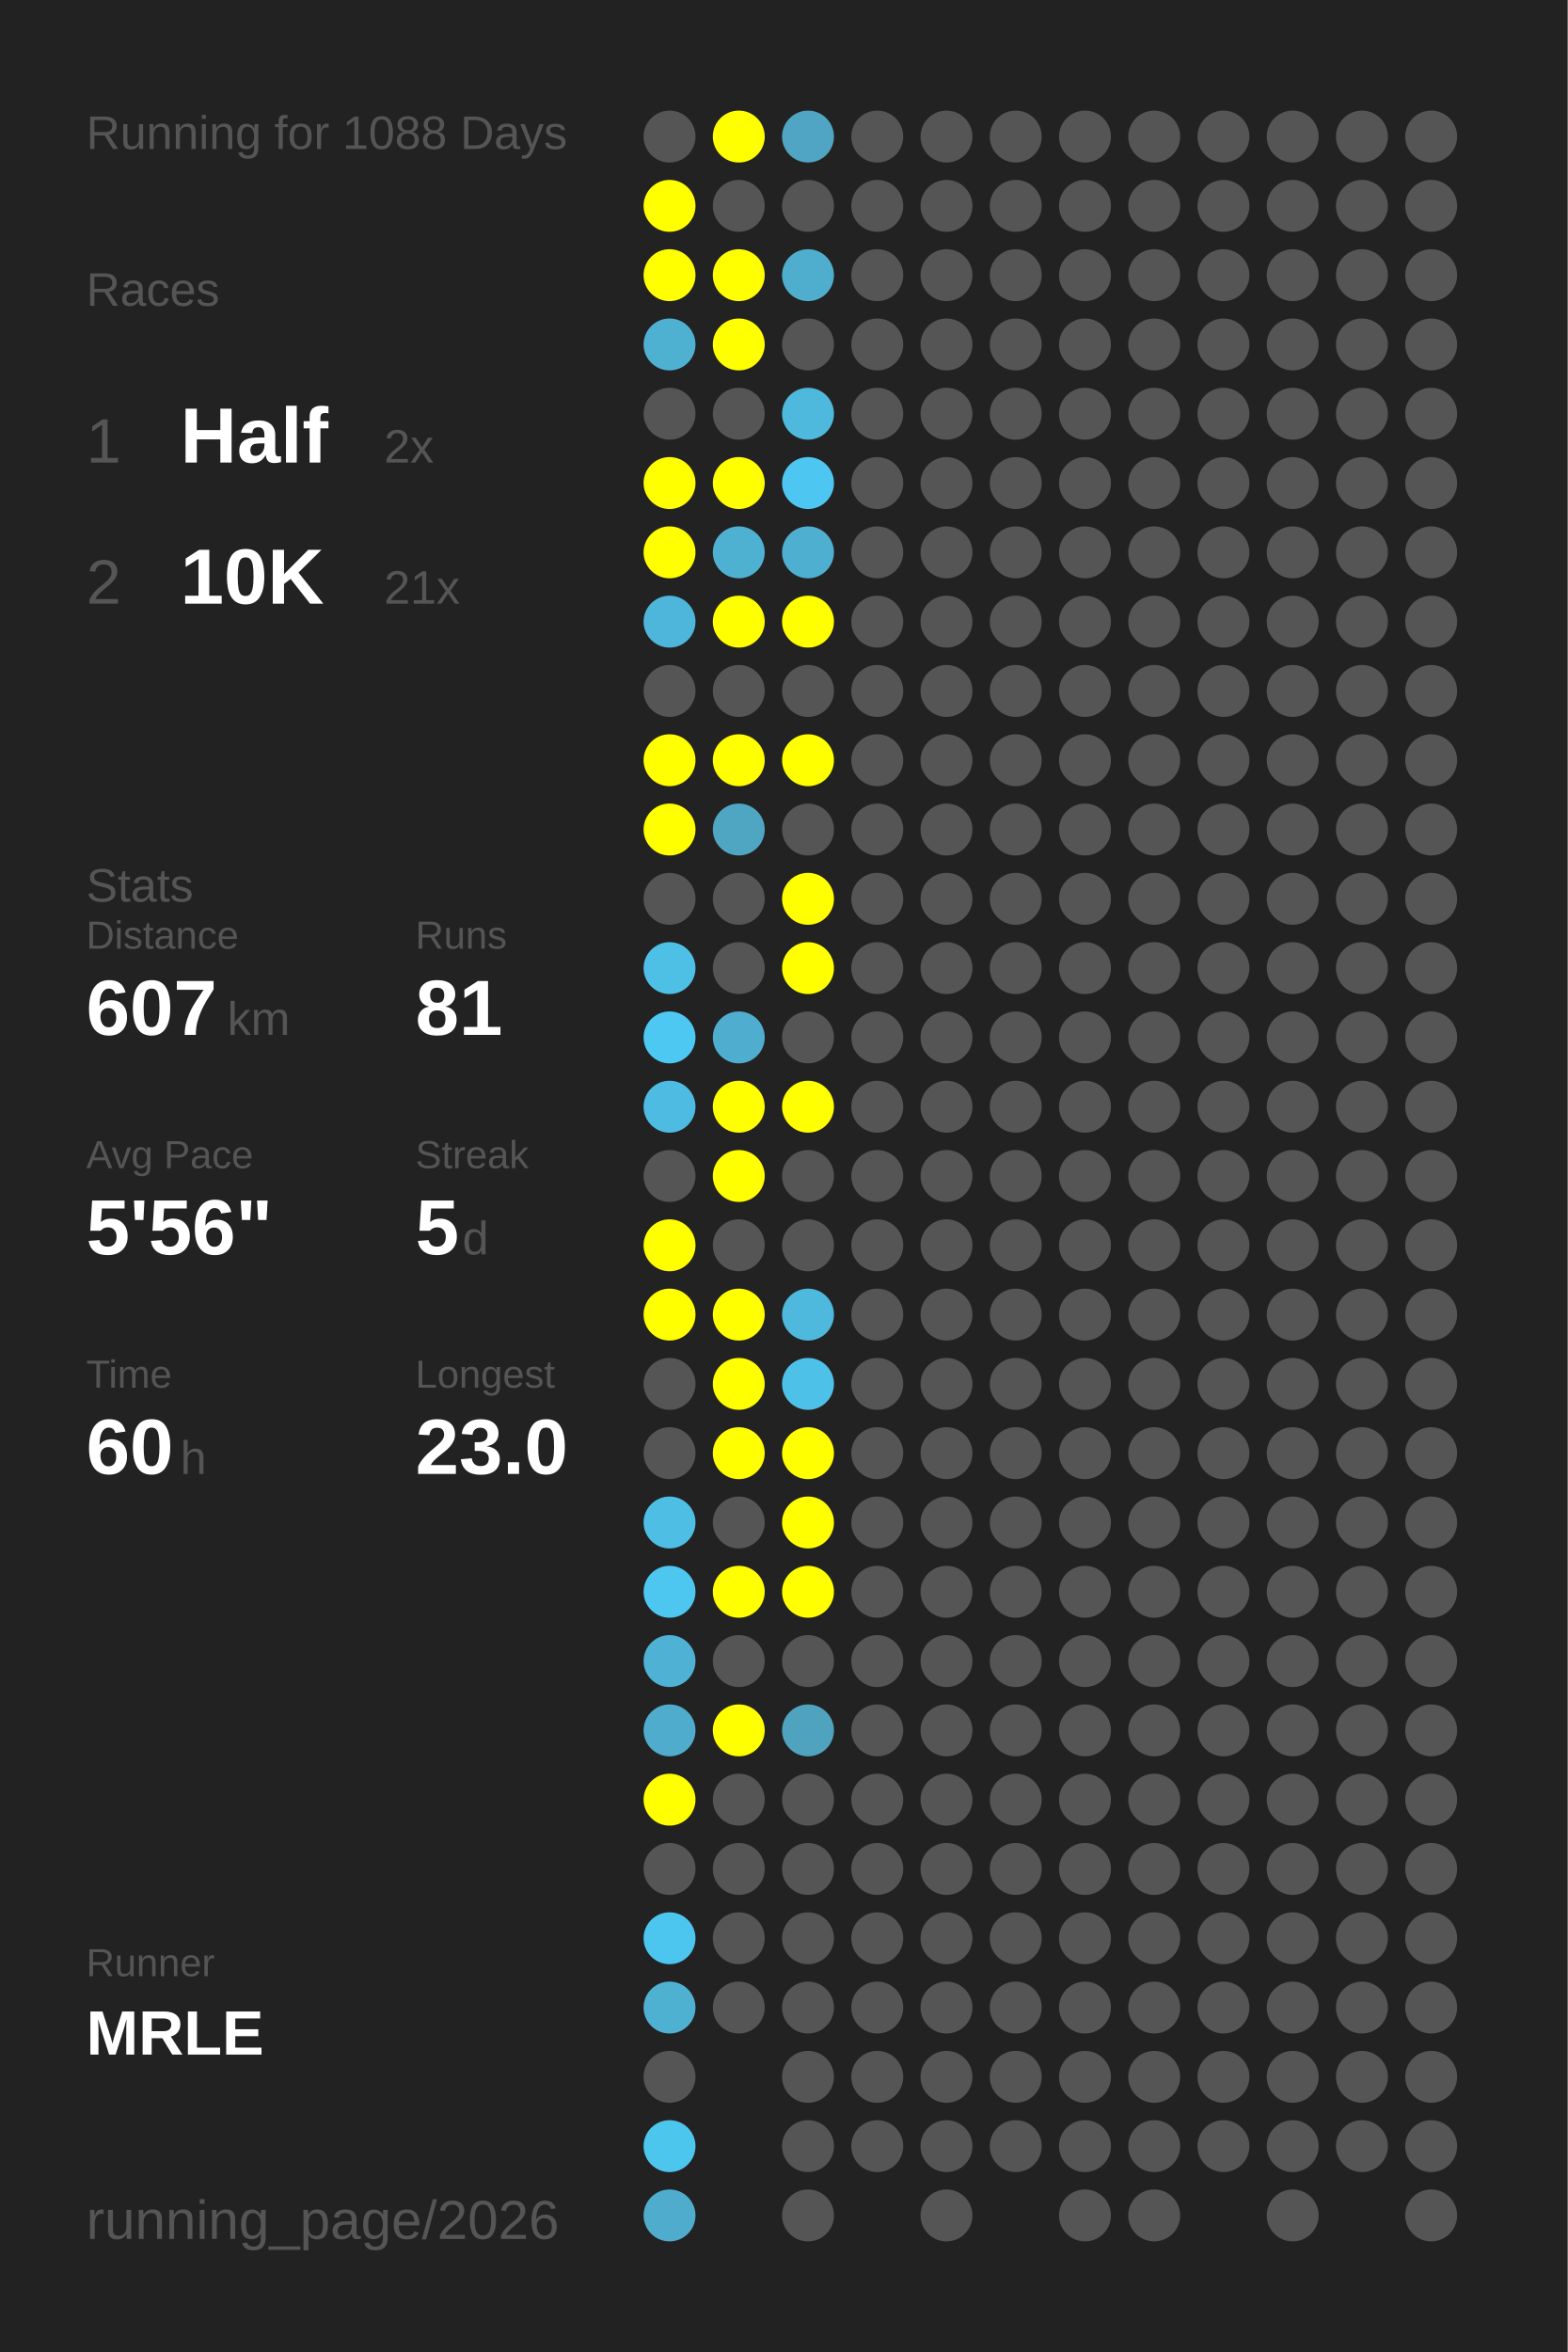
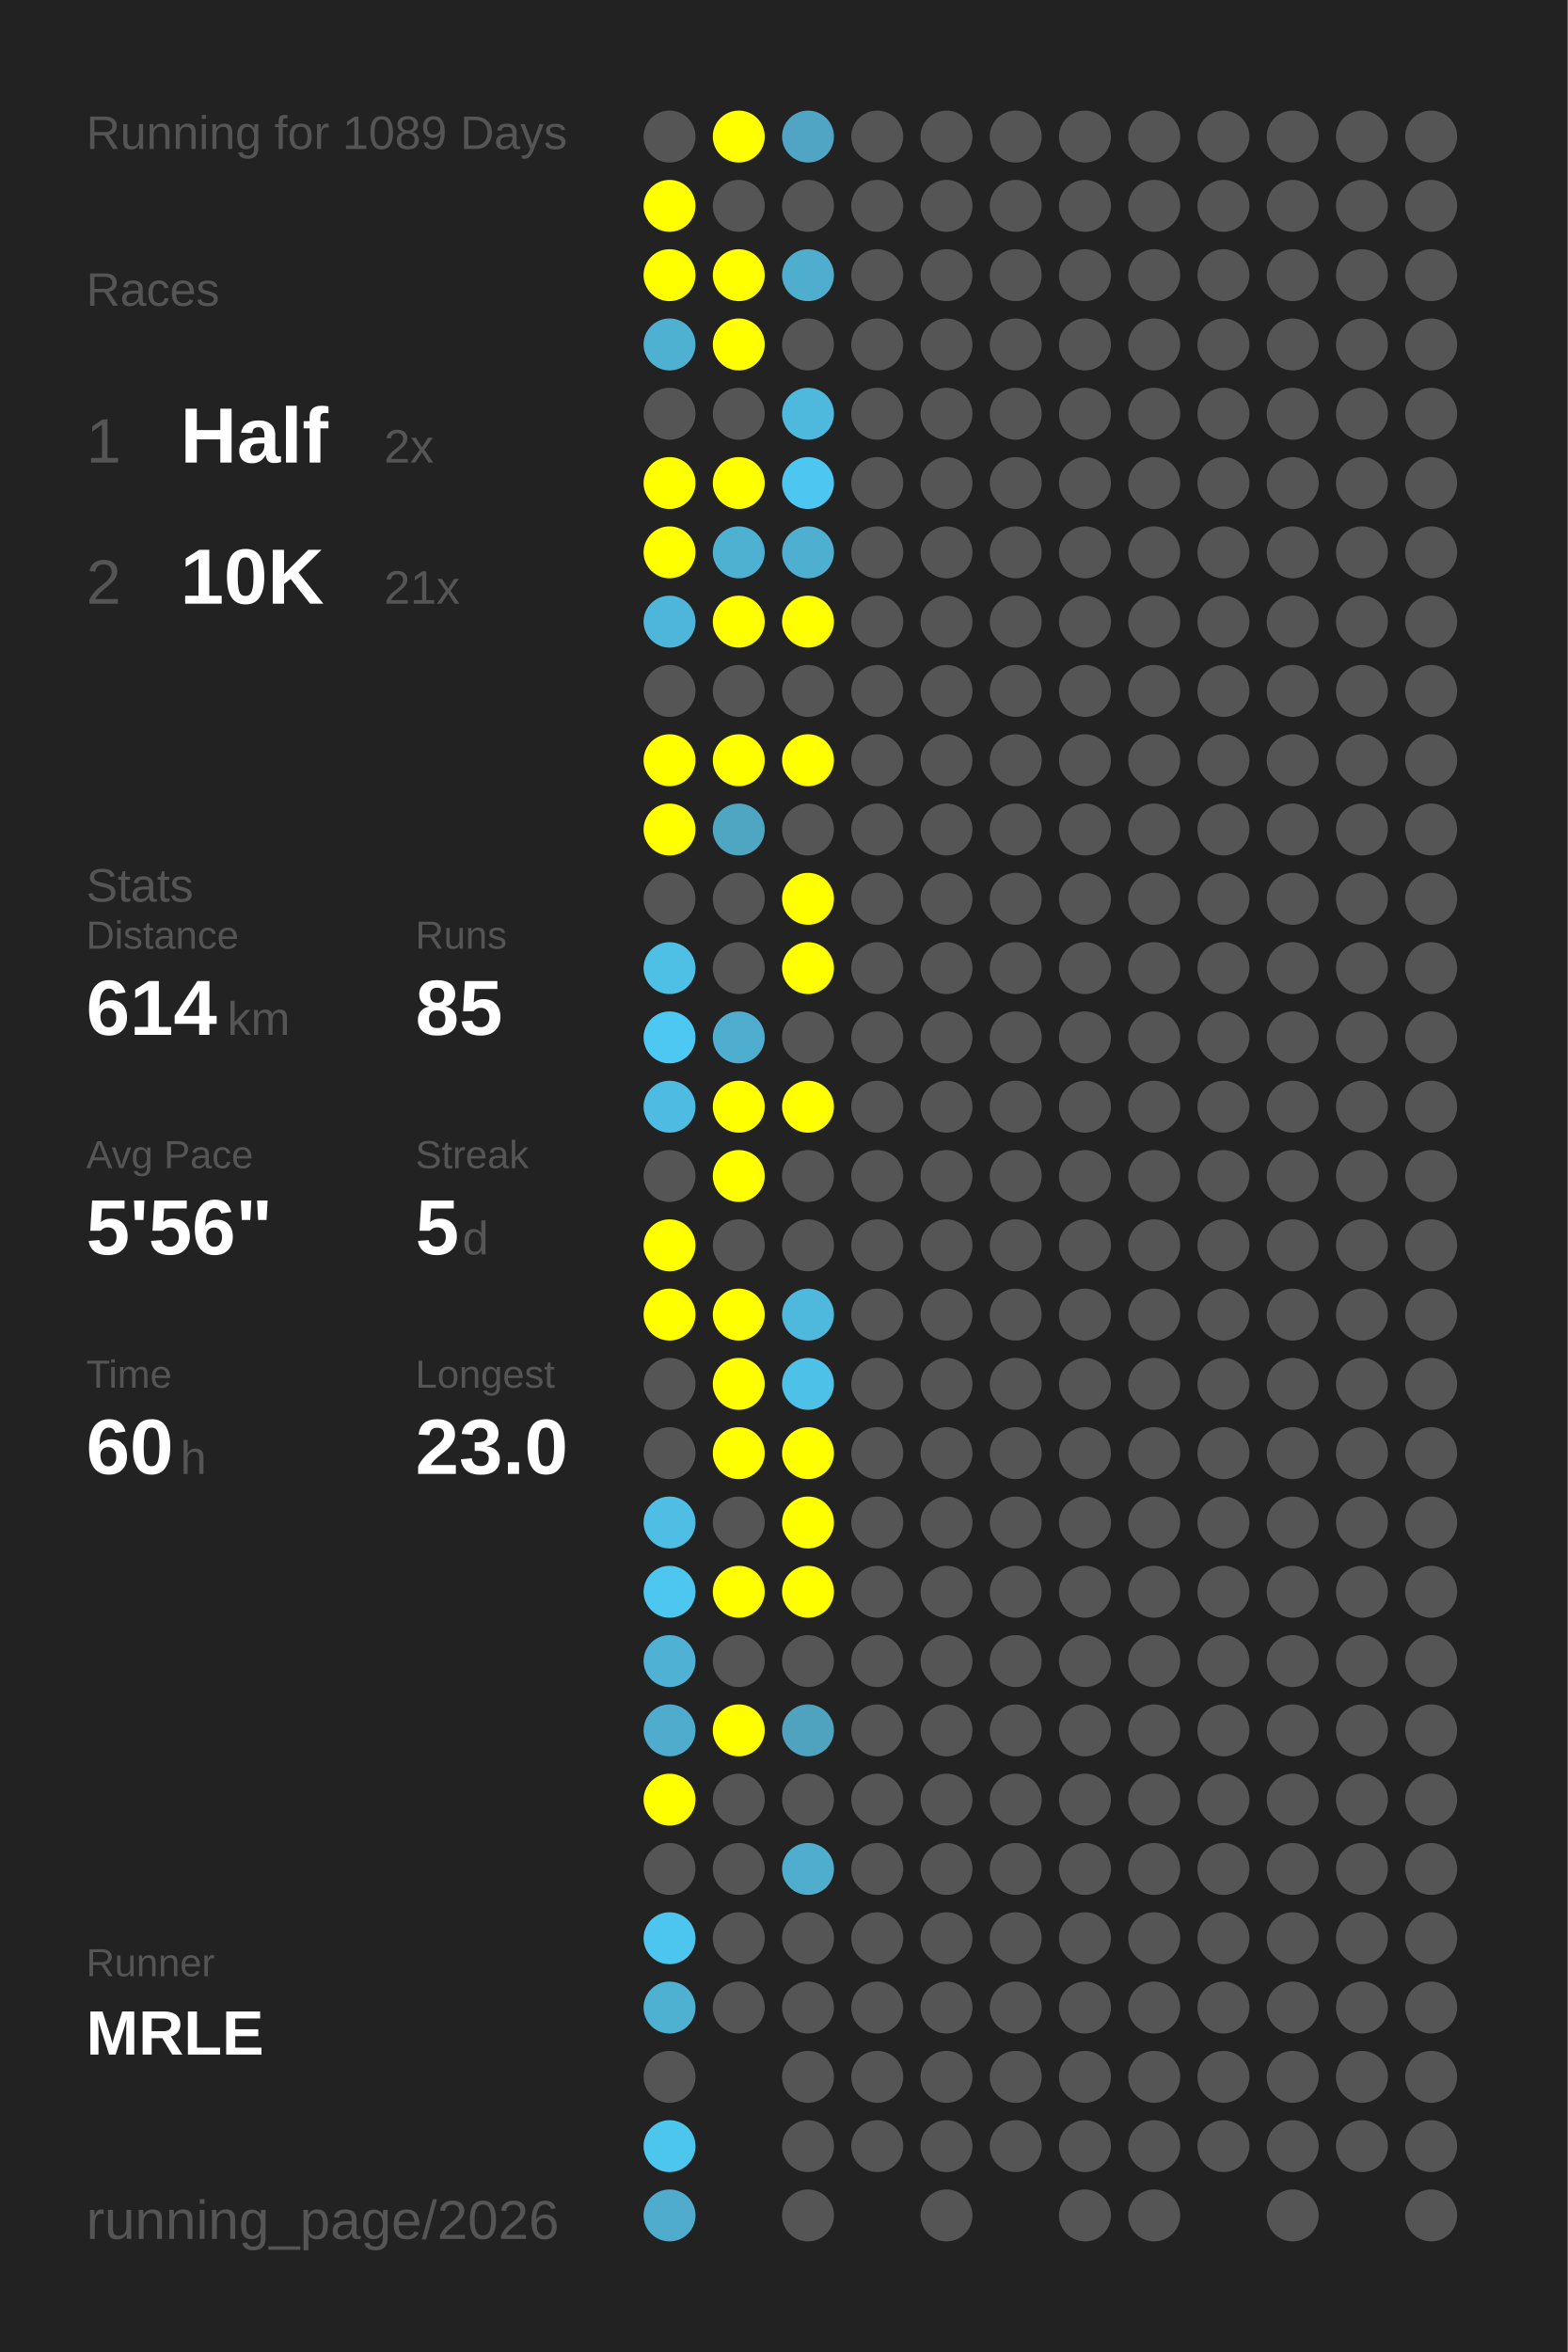
<svg xmlns="http://www.w3.org/2000/svg" baseProfile="full" height="300mm" version="1.1" viewBox="0,0,200,300" width="200mm">
  <defs />
  <rect fill="#222222" height="300" width="200" x="0" y="0" />
-   <text fill="#555555" style="font-size:6px; font-family:Arial;" x="11" y="19">Running for 1088 Days</text>
+   <text fill="#555555" style="font-size:6px; font-family:Arial;" x="11" y="19">Running for 1089 Days</text>
  <text fill="#555555" style="font-size:6px; font-family:Arial;" x="11" y="39">Races</text>
  <text fill="#555555" style="font-size:8px; font-family:Arial;" x="11" y="59">1</text>
  <text fill="#FFFFFF" style="font-size:10px; font-family:Arial; font-weight:bold;" x="23" y="59">Half</text>
  <text fill="#555555" style="font-size:6px; font-family:Arial;" x="49" y="59">2x</text>
  <text fill="#555555" style="font-size:8px; font-family:Arial;" x="11" y="77">2</text>
  <text fill="#FFFFFF" style="font-size:10px; font-family:Arial; font-weight:bold;" x="23" y="77">10K</text>
  <text fill="#555555" style="font-size:6px; font-family:Arial;" x="49" y="77">21x</text>
  <text fill="#555555" style="font-size:6px; font-family:Arial;" x="11" y="115">Stats</text>
  <text fill="#555555" style="font-size:5px; font-family:Arial;" x="11" y="121">Distance</text>
-   <text fill="#FFFFFF" style="font-size:10px; font-family:Arial; font-weight:bold;" x="11" y="132">607</text>
+   <text fill="#FFFFFF" style="font-size:10px; font-family:Arial; font-weight:bold;" x="11" y="132">614</text>
  <text fill="#555555" style="font-size:6px; font-family:Arial;" x="29" y="132">km</text>
  <text fill="#555555" style="font-size:5px; font-family:Arial;" x="53" y="121">Runs</text>
-   <text fill="#FFFFFF" style="font-size:10px; font-family:Arial; font-weight:bold;" x="53" y="132">81</text>
+   <text fill="#FFFFFF" style="font-size:10px; font-family:Arial; font-weight:bold;" x="53" y="132">85</text>
  <text fill="#555555" style="font-size:5px; font-family:Arial;" x="11" y="149">Avg Pace</text>
  <text fill="#FFFFFF" style="font-size:10px; font-family:Arial; font-weight:bold;" x="11" y="160">5'56"</text>
  <text fill="#555555" style="font-size:5px; font-family:Arial;" x="53" y="149">Streak</text>
  <text fill="#FFFFFF" style="font-size:10px; font-family:Arial; font-weight:bold;" x="53" y="160">5</text>
  <text fill="#555555" style="font-size:6px; font-family:Arial;" x="59" y="160">d</text>
  <text fill="#555555" style="font-size:5px; font-family:Arial;" x="11" y="177">Time</text>
  <text fill="#FFFFFF" style="font-size:10px; font-family:Arial; font-weight:bold;" x="11" y="188">60</text>
  <text fill="#555555" style="font-size:6px; font-family:Arial;" x="23" y="188">h</text>
  <text fill="#555555" style="font-size:5px; font-family:Arial;" x="53" y="177">Longest</text>
  <text fill="#FFFFFF" style="font-size:10px; font-family:Arial; font-weight:bold;" x="53" y="188">23.0</text>
  <text fill="#555555" style="font-size:5px; font-family:Arial;" x="11" y="252.065">Runner</text>
  <text fill="#FFFFFF" style="font-size:8px; font-family:Arial; font-weight:bold;" x="11" y="262.065">MRLE</text>
  <text fill="#555555" style="font-size:7px; font-family:Arial;" x="11" y="285.581">running_page/2026</text>
  <circle cx="85.417" cy="17.419" fill="#555555" r="3.312" />
  <circle cx="85.417" cy="26.258" fill="#FFFF00" r="3.312" />
  <circle cx="85.417" cy="35.097" fill="#FFFF00" r="3.312" />
  <circle cx="85.417" cy="43.935" fill="#4fb1d2" r="3.312" />
  <circle cx="85.417" cy="52.774" fill="#555555" r="3.312" />
  <circle cx="85.417" cy="61.613" fill="#FFFF00" r="3.312" />
  <circle cx="85.417" cy="70.452" fill="#FFFF00" r="3.312" />
  <circle cx="85.417" cy="79.29" fill="#4eb6da" r="3.312" />
  <circle cx="85.417" cy="88.129" fill="#555555" r="3.312" />
  <circle cx="85.417" cy="96.968" fill="#FFFF00" r="3.312" />
  <circle cx="85.417" cy="105.806" fill="#FFFF00" r="3.312" />
  <circle cx="85.417" cy="114.645" fill="#555555" r="3.312" />
  <circle cx="85.417" cy="123.484" fill="#4ec0e6" r="3.312" />
  <circle cx="85.417" cy="132.323" fill="#4dc8f2" r="3.312" />
  <circle cx="85.417" cy="141.161" fill="#4ebce2" r="3.312" />
  <circle cx="85.417" cy="150" fill="#555555" r="3.312" />
  <circle cx="85.417" cy="158.839" fill="#FFFF00" r="3.312" />
  <circle cx="85.417" cy="167.677" fill="#FFFF00" r="3.312" />
  <circle cx="85.417" cy="176.516" fill="#555555" r="3.312" />
  <circle cx="85.417" cy="185.355" fill="#555555" r="3.312" />
  <circle cx="85.417" cy="194.194" fill="#4ebee4" r="3.312" />
  <circle cx="85.417" cy="203.032" fill="#4dc7f0" r="3.312" />
  <circle cx="85.417" cy="211.871" fill="#4fb1d3" r="3.312" />
  <circle cx="85.417" cy="220.71" fill="#4faccc" r="3.312" />
  <circle cx="85.417" cy="229.548" fill="#FFFF00" r="3.312" />
  <circle cx="85.417" cy="238.387" fill="#555555" r="3.312" />
  <circle cx="85.417" cy="247.226" fill="#4dc6ef" r="3.312" />
  <circle cx="85.417" cy="256.065" fill="#4fb1d2" r="3.312" />
  <circle cx="85.417" cy="264.903" fill="#555555" r="3.312" />
  <circle cx="85.417" cy="273.742" fill="#4dc6ee" r="3.312" />
  <circle cx="85.417" cy="282.581" fill="#4faccc" r="3.312" />
  <circle cx="94.25" cy="17.419" fill="#FFFF00" r="3.312" />
  <circle cx="94.25" cy="26.258" fill="#555555" r="3.312" />
  <circle cx="94.25" cy="35.097" fill="#FFFF00" r="3.312" />
  <circle cx="94.25" cy="43.935" fill="#FFFF00" r="3.312" />
  <circle cx="94.25" cy="52.774" fill="#555555" r="3.312" />
  <circle cx="94.25" cy="61.613" fill="#FFFF00" r="3.312" />
  <circle cx="94.25" cy="70.452" fill="#4fb1d2" r="3.312" />
  <circle cx="94.25" cy="79.29" fill="#FFFF00" r="3.312" />
  <circle cx="94.25" cy="88.129" fill="#555555" r="3.312" />
  <circle cx="94.25" cy="96.968" fill="#FFFF00" r="3.312" />
  <circle cx="94.25" cy="105.806" fill="#4fa6c3" r="3.312" />
  <circle cx="94.25" cy="114.645" fill="#555555" r="3.312" />
  <circle cx="94.25" cy="123.484" fill="#555555" r="3.312" />
  <circle cx="94.25" cy="132.323" fill="#4faecf" r="3.312" />
  <circle cx="94.25" cy="141.161" fill="#FFFF00" r="3.312" />
  <circle cx="94.25" cy="150" fill="#FFFF00" r="3.312" />
  <circle cx="94.25" cy="158.839" fill="#555555" r="3.312" />
  <circle cx="94.25" cy="167.677" fill="#FFFF00" r="3.312" />
  <circle cx="94.25" cy="176.516" fill="#FFFF00" r="3.312" />
  <circle cx="94.25" cy="185.355" fill="#FFFF00" r="3.312" />
  <circle cx="94.25" cy="194.194" fill="#555555" r="3.312" />
  <circle cx="94.25" cy="203.032" fill="#FFFF00" r="3.312" />
  <circle cx="94.25" cy="211.871" fill="#555555" r="3.312" />
  <circle cx="94.25" cy="220.71" fill="#FFFF00" r="3.312" />
  <circle cx="94.25" cy="229.548" fill="#555555" r="3.312" />
  <circle cx="94.25" cy="238.387" fill="#555555" r="3.312" />
  <circle cx="94.25" cy="247.226" fill="#555555" r="3.312" />
  <circle cx="94.25" cy="256.065" fill="#555555" r="3.312" />
  <circle cx="103.083" cy="17.419" fill="#4fa5c3" r="3.312" />
  <circle cx="103.083" cy="26.258" fill="#555555" r="3.312" />
  <circle cx="103.083" cy="35.097" fill="#4faece" r="3.312" />
  <circle cx="103.083" cy="43.935" fill="#555555" r="3.312" />
  <circle cx="103.083" cy="52.774" fill="#4eb9dd" r="3.312" />
  <circle cx="103.083" cy="61.613" fill="#4dc7f1" r="3.312" />
  <circle cx="103.083" cy="70.452" fill="#4fafd0" r="3.312" />
  <circle cx="103.083" cy="79.29" fill="#FFFF00" r="3.312" />
  <circle cx="103.083" cy="88.129" fill="#555555" r="3.312" />
  <circle cx="103.083" cy="96.968" fill="#FFFF00" r="3.312" />
  <circle cx="103.083" cy="105.806" fill="#555555" r="3.312" />
  <circle cx="103.083" cy="114.645" fill="#FFFF00" r="3.312" />
  <circle cx="103.083" cy="123.484" fill="#FFFF00" r="3.312" />
  <circle cx="103.083" cy="132.323" fill="#555555" r="3.312" />
  <circle cx="103.083" cy="141.161" fill="#FFFF00" r="3.312" />
  <circle cx="103.083" cy="150" fill="#555555" r="3.312" />
  <circle cx="103.083" cy="158.839" fill="#555555" r="3.312" />
  <circle cx="103.083" cy="167.677" fill="#4eb9dd" r="3.312" />
  <circle cx="103.083" cy="176.516" fill="#4ec1e8" r="3.312" />
  <circle cx="103.083" cy="185.355" fill="#FFFF00" r="3.312" />
  <circle cx="103.083" cy="194.194" fill="#FFFF00" r="3.312" />
  <circle cx="103.083" cy="203.032" fill="#FFFF00" r="3.312" />
  <circle cx="103.083" cy="211.871" fill="#555555" r="3.312" />
  <circle cx="103.083" cy="220.71" fill="#4fa3bf" r="3.312" />
  <circle cx="103.083" cy="229.548" fill="#555555" r="3.312" />
-   <circle cx="103.083" cy="238.387" fill="#555555" r="3.312" />
+   <circle cx="103.083" cy="238.387" fill="#4faece" r="3.312" />
  <circle cx="103.083" cy="247.226" fill="#555555" r="3.312" />
  <circle cx="103.083" cy="256.065" fill="#555555" r="3.312" />
  <circle cx="103.083" cy="264.903" fill="#555555" r="3.312" />
  <circle cx="103.083" cy="273.742" fill="#555555" r="3.312" />
  <circle cx="103.083" cy="282.581" fill="#555555" r="3.312" />
  <circle cx="111.917" cy="17.419" fill="#555555" r="3.312" />
  <circle cx="111.917" cy="26.258" fill="#555555" r="3.312" />
  <circle cx="111.917" cy="35.097" fill="#555555" r="3.312" />
  <circle cx="111.917" cy="43.935" fill="#555555" r="3.312" />
  <circle cx="111.917" cy="52.774" fill="#555555" r="3.312" />
  <circle cx="111.917" cy="61.613" fill="#555555" r="3.312" />
  <circle cx="111.917" cy="70.452" fill="#555555" r="3.312" />
  <circle cx="111.917" cy="79.29" fill="#555555" r="3.312" />
  <circle cx="111.917" cy="88.129" fill="#555555" r="3.312" />
  <circle cx="111.917" cy="96.968" fill="#555555" r="3.312" />
  <circle cx="111.917" cy="105.806" fill="#555555" r="3.312" />
  <circle cx="111.917" cy="114.645" fill="#555555" r="3.312" />
  <circle cx="111.917" cy="123.484" fill="#555555" r="3.312" />
  <circle cx="111.917" cy="132.323" fill="#555555" r="3.312" />
  <circle cx="111.917" cy="141.161" fill="#555555" r="3.312" />
  <circle cx="111.917" cy="150" fill="#555555" r="3.312" />
  <circle cx="111.917" cy="158.839" fill="#555555" r="3.312" />
  <circle cx="111.917" cy="167.677" fill="#555555" r="3.312" />
  <circle cx="111.917" cy="176.516" fill="#555555" r="3.312" />
  <circle cx="111.917" cy="185.355" fill="#555555" r="3.312" />
  <circle cx="111.917" cy="194.194" fill="#555555" r="3.312" />
  <circle cx="111.917" cy="203.032" fill="#555555" r="3.312" />
  <circle cx="111.917" cy="211.871" fill="#555555" r="3.312" />
  <circle cx="111.917" cy="220.71" fill="#555555" r="3.312" />
  <circle cx="111.917" cy="229.548" fill="#555555" r="3.312" />
  <circle cx="111.917" cy="238.387" fill="#555555" r="3.312" />
  <circle cx="111.917" cy="247.226" fill="#555555" r="3.312" />
  <circle cx="111.917" cy="256.065" fill="#555555" r="3.312" />
  <circle cx="111.917" cy="264.903" fill="#555555" r="3.312" />
  <circle cx="111.917" cy="273.742" fill="#555555" r="3.312" />
  <circle cx="120.75" cy="17.419" fill="#555555" r="3.312" />
  <circle cx="120.75" cy="26.258" fill="#555555" r="3.312" />
  <circle cx="120.75" cy="35.097" fill="#555555" r="3.312" />
  <circle cx="120.75" cy="43.935" fill="#555555" r="3.312" />
  <circle cx="120.75" cy="52.774" fill="#555555" r="3.312" />
  <circle cx="120.75" cy="61.613" fill="#555555" r="3.312" />
  <circle cx="120.75" cy="70.452" fill="#555555" r="3.312" />
  <circle cx="120.75" cy="79.29" fill="#555555" r="3.312" />
  <circle cx="120.75" cy="88.129" fill="#555555" r="3.312" />
  <circle cx="120.75" cy="96.968" fill="#555555" r="3.312" />
  <circle cx="120.75" cy="105.806" fill="#555555" r="3.312" />
  <circle cx="120.75" cy="114.645" fill="#555555" r="3.312" />
  <circle cx="120.75" cy="123.484" fill="#555555" r="3.312" />
  <circle cx="120.75" cy="132.323" fill="#555555" r="3.312" />
  <circle cx="120.75" cy="141.161" fill="#555555" r="3.312" />
  <circle cx="120.75" cy="150" fill="#555555" r="3.312" />
  <circle cx="120.75" cy="158.839" fill="#555555" r="3.312" />
  <circle cx="120.75" cy="167.677" fill="#555555" r="3.312" />
  <circle cx="120.75" cy="176.516" fill="#555555" r="3.312" />
  <circle cx="120.75" cy="185.355" fill="#555555" r="3.312" />
  <circle cx="120.75" cy="194.194" fill="#555555" r="3.312" />
  <circle cx="120.75" cy="203.032" fill="#555555" r="3.312" />
  <circle cx="120.75" cy="211.871" fill="#555555" r="3.312" />
  <circle cx="120.75" cy="220.71" fill="#555555" r="3.312" />
  <circle cx="120.75" cy="229.548" fill="#555555" r="3.312" />
  <circle cx="120.75" cy="238.387" fill="#555555" r="3.312" />
  <circle cx="120.75" cy="247.226" fill="#555555" r="3.312" />
  <circle cx="120.75" cy="256.065" fill="#555555" r="3.312" />
  <circle cx="120.75" cy="264.903" fill="#555555" r="3.312" />
  <circle cx="120.75" cy="273.742" fill="#555555" r="3.312" />
  <circle cx="120.75" cy="282.581" fill="#555555" r="3.312" />
  <circle cx="129.583" cy="17.419" fill="#555555" r="3.312" />
  <circle cx="129.583" cy="26.258" fill="#555555" r="3.312" />
  <circle cx="129.583" cy="35.097" fill="#555555" r="3.312" />
  <circle cx="129.583" cy="43.935" fill="#555555" r="3.312" />
  <circle cx="129.583" cy="52.774" fill="#555555" r="3.312" />
  <circle cx="129.583" cy="61.613" fill="#555555" r="3.312" />
  <circle cx="129.583" cy="70.452" fill="#555555" r="3.312" />
  <circle cx="129.583" cy="79.29" fill="#555555" r="3.312" />
  <circle cx="129.583" cy="88.129" fill="#555555" r="3.312" />
  <circle cx="129.583" cy="96.968" fill="#555555" r="3.312" />
  <circle cx="129.583" cy="105.806" fill="#555555" r="3.312" />
  <circle cx="129.583" cy="114.645" fill="#555555" r="3.312" />
  <circle cx="129.583" cy="123.484" fill="#555555" r="3.312" />
  <circle cx="129.583" cy="132.323" fill="#555555" r="3.312" />
  <circle cx="129.583" cy="141.161" fill="#555555" r="3.312" />
  <circle cx="129.583" cy="150" fill="#555555" r="3.312" />
  <circle cx="129.583" cy="158.839" fill="#555555" r="3.312" />
  <circle cx="129.583" cy="167.677" fill="#555555" r="3.312" />
  <circle cx="129.583" cy="176.516" fill="#555555" r="3.312" />
  <circle cx="129.583" cy="185.355" fill="#555555" r="3.312" />
  <circle cx="129.583" cy="194.194" fill="#555555" r="3.312" />
  <circle cx="129.583" cy="203.032" fill="#555555" r="3.312" />
  <circle cx="129.583" cy="211.871" fill="#555555" r="3.312" />
  <circle cx="129.583" cy="220.71" fill="#555555" r="3.312" />
  <circle cx="129.583" cy="229.548" fill="#555555" r="3.312" />
  <circle cx="129.583" cy="238.387" fill="#555555" r="3.312" />
  <circle cx="129.583" cy="247.226" fill="#555555" r="3.312" />
  <circle cx="129.583" cy="256.065" fill="#555555" r="3.312" />
  <circle cx="129.583" cy="264.903" fill="#555555" r="3.312" />
  <circle cx="129.583" cy="273.742" fill="#555555" r="3.312" />
  <circle cx="138.417" cy="17.419" fill="#555555" r="3.312" />
  <circle cx="138.417" cy="26.258" fill="#555555" r="3.312" />
  <circle cx="138.417" cy="35.097" fill="#555555" r="3.312" />
  <circle cx="138.417" cy="43.935" fill="#555555" r="3.312" />
  <circle cx="138.417" cy="52.774" fill="#555555" r="3.312" />
  <circle cx="138.417" cy="61.613" fill="#555555" r="3.312" />
  <circle cx="138.417" cy="70.452" fill="#555555" r="3.312" />
  <circle cx="138.417" cy="79.29" fill="#555555" r="3.312" />
  <circle cx="138.417" cy="88.129" fill="#555555" r="3.312" />
  <circle cx="138.417" cy="96.968" fill="#555555" r="3.312" />
  <circle cx="138.417" cy="105.806" fill="#555555" r="3.312" />
  <circle cx="138.417" cy="114.645" fill="#555555" r="3.312" />
  <circle cx="138.417" cy="123.484" fill="#555555" r="3.312" />
  <circle cx="138.417" cy="132.323" fill="#555555" r="3.312" />
  <circle cx="138.417" cy="141.161" fill="#555555" r="3.312" />
  <circle cx="138.417" cy="150" fill="#555555" r="3.312" />
  <circle cx="138.417" cy="158.839" fill="#555555" r="3.312" />
  <circle cx="138.417" cy="167.677" fill="#555555" r="3.312" />
  <circle cx="138.417" cy="176.516" fill="#555555" r="3.312" />
  <circle cx="138.417" cy="185.355" fill="#555555" r="3.312" />
  <circle cx="138.417" cy="194.194" fill="#555555" r="3.312" />
  <circle cx="138.417" cy="203.032" fill="#555555" r="3.312" />
  <circle cx="138.417" cy="211.871" fill="#555555" r="3.312" />
  <circle cx="138.417" cy="220.71" fill="#555555" r="3.312" />
  <circle cx="138.417" cy="229.548" fill="#555555" r="3.312" />
  <circle cx="138.417" cy="238.387" fill="#555555" r="3.312" />
  <circle cx="138.417" cy="247.226" fill="#555555" r="3.312" />
  <circle cx="138.417" cy="256.065" fill="#555555" r="3.312" />
  <circle cx="138.417" cy="264.903" fill="#555555" r="3.312" />
  <circle cx="138.417" cy="273.742" fill="#555555" r="3.312" />
  <circle cx="138.417" cy="282.581" fill="#555555" r="3.312" />
  <circle cx="147.25" cy="17.419" fill="#555555" r="3.312" />
  <circle cx="147.25" cy="26.258" fill="#555555" r="3.312" />
  <circle cx="147.25" cy="35.097" fill="#555555" r="3.312" />
  <circle cx="147.25" cy="43.935" fill="#555555" r="3.312" />
  <circle cx="147.25" cy="52.774" fill="#555555" r="3.312" />
  <circle cx="147.25" cy="61.613" fill="#555555" r="3.312" />
  <circle cx="147.25" cy="70.452" fill="#555555" r="3.312" />
  <circle cx="147.25" cy="79.29" fill="#555555" r="3.312" />
  <circle cx="147.25" cy="88.129" fill="#555555" r="3.312" />
  <circle cx="147.25" cy="96.968" fill="#555555" r="3.312" />
  <circle cx="147.25" cy="105.806" fill="#555555" r="3.312" />
  <circle cx="147.25" cy="114.645" fill="#555555" r="3.312" />
  <circle cx="147.25" cy="123.484" fill="#555555" r="3.312" />
  <circle cx="147.25" cy="132.323" fill="#555555" r="3.312" />
  <circle cx="147.25" cy="141.161" fill="#555555" r="3.312" />
  <circle cx="147.25" cy="150" fill="#555555" r="3.312" />
  <circle cx="147.25" cy="158.839" fill="#555555" r="3.312" />
  <circle cx="147.25" cy="167.677" fill="#555555" r="3.312" />
  <circle cx="147.25" cy="176.516" fill="#555555" r="3.312" />
  <circle cx="147.25" cy="185.355" fill="#555555" r="3.312" />
  <circle cx="147.25" cy="194.194" fill="#555555" r="3.312" />
  <circle cx="147.25" cy="203.032" fill="#555555" r="3.312" />
  <circle cx="147.25" cy="211.871" fill="#555555" r="3.312" />
  <circle cx="147.25" cy="220.71" fill="#555555" r="3.312" />
  <circle cx="147.25" cy="229.548" fill="#555555" r="3.312" />
  <circle cx="147.25" cy="238.387" fill="#555555" r="3.312" />
  <circle cx="147.25" cy="247.226" fill="#555555" r="3.312" />
  <circle cx="147.25" cy="256.065" fill="#555555" r="3.312" />
  <circle cx="147.25" cy="264.903" fill="#555555" r="3.312" />
  <circle cx="147.25" cy="273.742" fill="#555555" r="3.312" />
  <circle cx="147.25" cy="282.581" fill="#555555" r="3.312" />
  <circle cx="156.083" cy="17.419" fill="#555555" r="3.312" />
  <circle cx="156.083" cy="26.258" fill="#555555" r="3.312" />
  <circle cx="156.083" cy="35.097" fill="#555555" r="3.312" />
  <circle cx="156.083" cy="43.935" fill="#555555" r="3.312" />
  <circle cx="156.083" cy="52.774" fill="#555555" r="3.312" />
  <circle cx="156.083" cy="61.613" fill="#555555" r="3.312" />
  <circle cx="156.083" cy="70.452" fill="#555555" r="3.312" />
  <circle cx="156.083" cy="79.29" fill="#555555" r="3.312" />
  <circle cx="156.083" cy="88.129" fill="#555555" r="3.312" />
  <circle cx="156.083" cy="96.968" fill="#555555" r="3.312" />
  <circle cx="156.083" cy="105.806" fill="#555555" r="3.312" />
  <circle cx="156.083" cy="114.645" fill="#555555" r="3.312" />
  <circle cx="156.083" cy="123.484" fill="#555555" r="3.312" />
  <circle cx="156.083" cy="132.323" fill="#555555" r="3.312" />
  <circle cx="156.083" cy="141.161" fill="#555555" r="3.312" />
  <circle cx="156.083" cy="150" fill="#555555" r="3.312" />
  <circle cx="156.083" cy="158.839" fill="#555555" r="3.312" />
  <circle cx="156.083" cy="167.677" fill="#555555" r="3.312" />
  <circle cx="156.083" cy="176.516" fill="#555555" r="3.312" />
  <circle cx="156.083" cy="185.355" fill="#555555" r="3.312" />
  <circle cx="156.083" cy="194.194" fill="#555555" r="3.312" />
  <circle cx="156.083" cy="203.032" fill="#555555" r="3.312" />
  <circle cx="156.083" cy="211.871" fill="#555555" r="3.312" />
  <circle cx="156.083" cy="220.71" fill="#555555" r="3.312" />
  <circle cx="156.083" cy="229.548" fill="#555555" r="3.312" />
  <circle cx="156.083" cy="238.387" fill="#555555" r="3.312" />
  <circle cx="156.083" cy="247.226" fill="#555555" r="3.312" />
  <circle cx="156.083" cy="256.065" fill="#555555" r="3.312" />
  <circle cx="156.083" cy="264.903" fill="#555555" r="3.312" />
  <circle cx="156.083" cy="273.742" fill="#555555" r="3.312" />
  <circle cx="164.917" cy="17.419" fill="#555555" r="3.312" />
  <circle cx="164.917" cy="26.258" fill="#555555" r="3.312" />
  <circle cx="164.917" cy="35.097" fill="#555555" r="3.312" />
  <circle cx="164.917" cy="43.935" fill="#555555" r="3.312" />
  <circle cx="164.917" cy="52.774" fill="#555555" r="3.312" />
  <circle cx="164.917" cy="61.613" fill="#555555" r="3.312" />
  <circle cx="164.917" cy="70.452" fill="#555555" r="3.312" />
  <circle cx="164.917" cy="79.29" fill="#555555" r="3.312" />
  <circle cx="164.917" cy="88.129" fill="#555555" r="3.312" />
  <circle cx="164.917" cy="96.968" fill="#555555" r="3.312" />
  <circle cx="164.917" cy="105.806" fill="#555555" r="3.312" />
  <circle cx="164.917" cy="114.645" fill="#555555" r="3.312" />
  <circle cx="164.917" cy="123.484" fill="#555555" r="3.312" />
  <circle cx="164.917" cy="132.323" fill="#555555" r="3.312" />
  <circle cx="164.917" cy="141.161" fill="#555555" r="3.312" />
  <circle cx="164.917" cy="150" fill="#555555" r="3.312" />
  <circle cx="164.917" cy="158.839" fill="#555555" r="3.312" />
  <circle cx="164.917" cy="167.677" fill="#555555" r="3.312" />
  <circle cx="164.917" cy="176.516" fill="#555555" r="3.312" />
  <circle cx="164.917" cy="185.355" fill="#555555" r="3.312" />
  <circle cx="164.917" cy="194.194" fill="#555555" r="3.312" />
  <circle cx="164.917" cy="203.032" fill="#555555" r="3.312" />
  <circle cx="164.917" cy="211.871" fill="#555555" r="3.312" />
  <circle cx="164.917" cy="220.71" fill="#555555" r="3.312" />
  <circle cx="164.917" cy="229.548" fill="#555555" r="3.312" />
  <circle cx="164.917" cy="238.387" fill="#555555" r="3.312" />
  <circle cx="164.917" cy="247.226" fill="#555555" r="3.312" />
  <circle cx="164.917" cy="256.065" fill="#555555" r="3.312" />
  <circle cx="164.917" cy="264.903" fill="#555555" r="3.312" />
  <circle cx="164.917" cy="273.742" fill="#555555" r="3.312" />
  <circle cx="164.917" cy="282.581" fill="#555555" r="3.312" />
  <circle cx="173.75" cy="17.419" fill="#555555" r="3.312" />
  <circle cx="173.75" cy="26.258" fill="#555555" r="3.312" />
  <circle cx="173.75" cy="35.097" fill="#555555" r="3.312" />
  <circle cx="173.75" cy="43.935" fill="#555555" r="3.312" />
  <circle cx="173.75" cy="52.774" fill="#555555" r="3.312" />
  <circle cx="173.75" cy="61.613" fill="#555555" r="3.312" />
  <circle cx="173.75" cy="70.452" fill="#555555" r="3.312" />
  <circle cx="173.75" cy="79.29" fill="#555555" r="3.312" />
  <circle cx="173.75" cy="88.129" fill="#555555" r="3.312" />
  <circle cx="173.75" cy="96.968" fill="#555555" r="3.312" />
  <circle cx="173.75" cy="105.806" fill="#555555" r="3.312" />
  <circle cx="173.75" cy="114.645" fill="#555555" r="3.312" />
  <circle cx="173.75" cy="123.484" fill="#555555" r="3.312" />
  <circle cx="173.75" cy="132.323" fill="#555555" r="3.312" />
  <circle cx="173.75" cy="141.161" fill="#555555" r="3.312" />
  <circle cx="173.75" cy="150" fill="#555555" r="3.312" />
  <circle cx="173.75" cy="158.839" fill="#555555" r="3.312" />
  <circle cx="173.75" cy="167.677" fill="#555555" r="3.312" />
  <circle cx="173.75" cy="176.516" fill="#555555" r="3.312" />
  <circle cx="173.75" cy="185.355" fill="#555555" r="3.312" />
  <circle cx="173.75" cy="194.194" fill="#555555" r="3.312" />
  <circle cx="173.75" cy="203.032" fill="#555555" r="3.312" />
  <circle cx="173.75" cy="211.871" fill="#555555" r="3.312" />
  <circle cx="173.75" cy="220.71" fill="#555555" r="3.312" />
  <circle cx="173.75" cy="229.548" fill="#555555" r="3.312" />
  <circle cx="173.75" cy="238.387" fill="#555555" r="3.312" />
  <circle cx="173.75" cy="247.226" fill="#555555" r="3.312" />
  <circle cx="173.75" cy="256.065" fill="#555555" r="3.312" />
  <circle cx="173.75" cy="264.903" fill="#555555" r="3.312" />
  <circle cx="173.75" cy="273.742" fill="#555555" r="3.312" />
  <circle cx="182.583" cy="17.419" fill="#555555" r="3.312" />
  <circle cx="182.583" cy="26.258" fill="#555555" r="3.312" />
  <circle cx="182.583" cy="35.097" fill="#555555" r="3.312" />
  <circle cx="182.583" cy="43.935" fill="#555555" r="3.312" />
  <circle cx="182.583" cy="52.774" fill="#555555" r="3.312" />
  <circle cx="182.583" cy="61.613" fill="#555555" r="3.312" />
  <circle cx="182.583" cy="70.452" fill="#555555" r="3.312" />
  <circle cx="182.583" cy="79.29" fill="#555555" r="3.312" />
  <circle cx="182.583" cy="88.129" fill="#555555" r="3.312" />
  <circle cx="182.583" cy="96.968" fill="#555555" r="3.312" />
  <circle cx="182.583" cy="105.806" fill="#555555" r="3.312" />
  <circle cx="182.583" cy="114.645" fill="#555555" r="3.312" />
  <circle cx="182.583" cy="123.484" fill="#555555" r="3.312" />
  <circle cx="182.583" cy="132.323" fill="#555555" r="3.312" />
  <circle cx="182.583" cy="141.161" fill="#555555" r="3.312" />
  <circle cx="182.583" cy="150" fill="#555555" r="3.312" />
  <circle cx="182.583" cy="158.839" fill="#555555" r="3.312" />
  <circle cx="182.583" cy="167.677" fill="#555555" r="3.312" />
  <circle cx="182.583" cy="176.516" fill="#555555" r="3.312" />
  <circle cx="182.583" cy="185.355" fill="#555555" r="3.312" />
  <circle cx="182.583" cy="194.194" fill="#555555" r="3.312" />
  <circle cx="182.583" cy="203.032" fill="#555555" r="3.312" />
  <circle cx="182.583" cy="211.871" fill="#555555" r="3.312" />
  <circle cx="182.583" cy="220.71" fill="#555555" r="3.312" />
  <circle cx="182.583" cy="229.548" fill="#555555" r="3.312" />
  <circle cx="182.583" cy="238.387" fill="#555555" r="3.312" />
  <circle cx="182.583" cy="247.226" fill="#555555" r="3.312" />
  <circle cx="182.583" cy="256.065" fill="#555555" r="3.312" />
  <circle cx="182.583" cy="264.903" fill="#555555" r="3.312" />
  <circle cx="182.583" cy="273.742" fill="#555555" r="3.312" />
  <circle cx="182.583" cy="282.581" fill="#555555" r="3.312" />
</svg>
